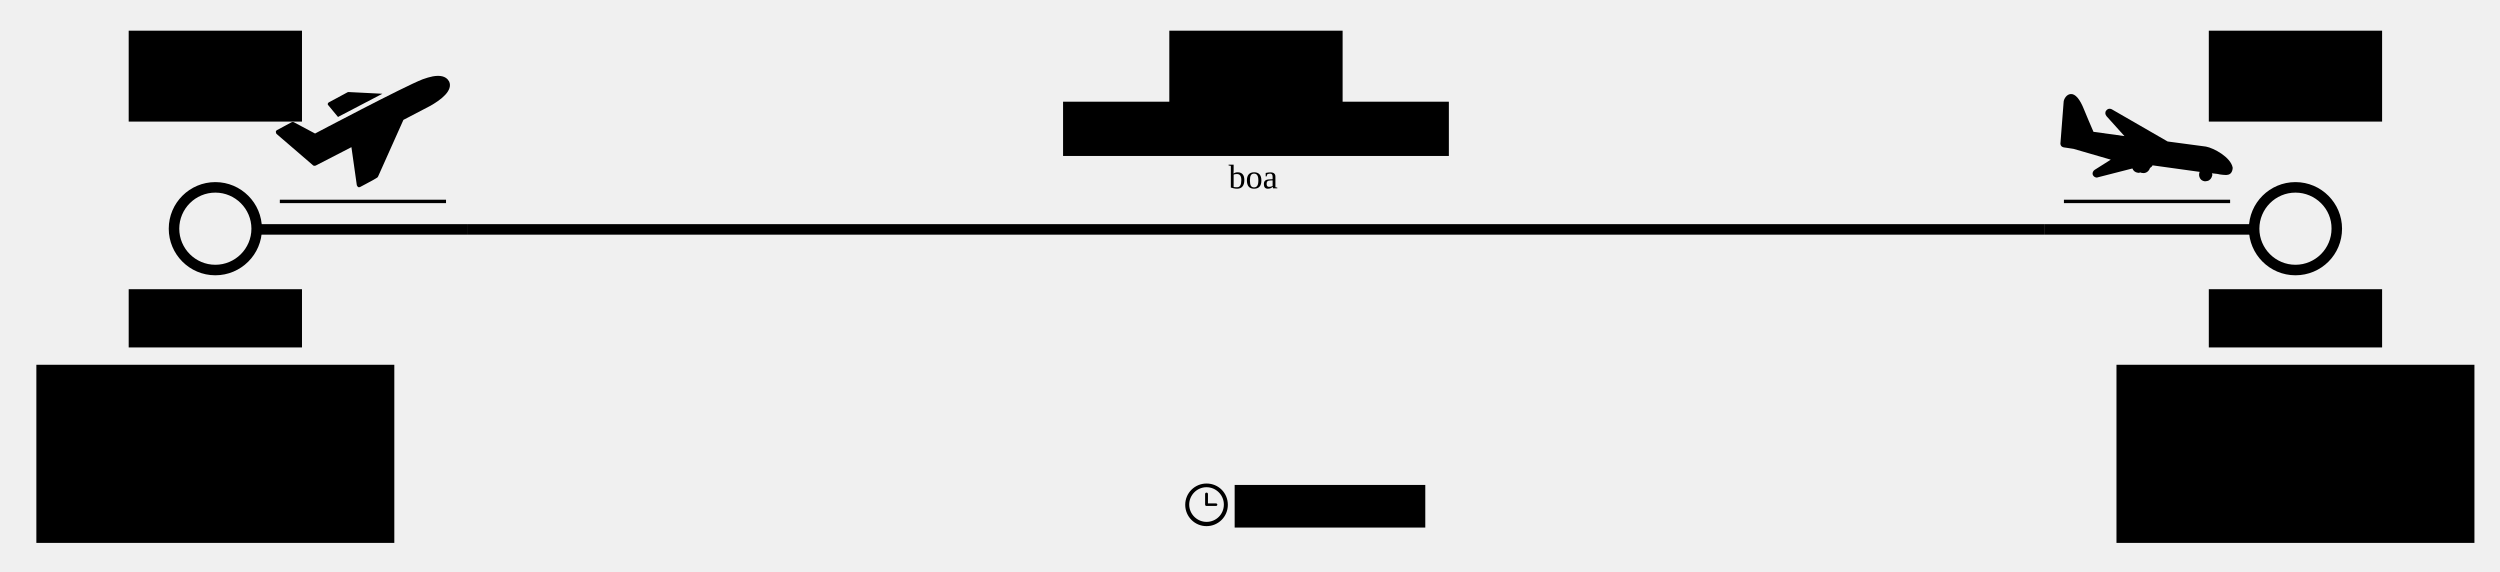
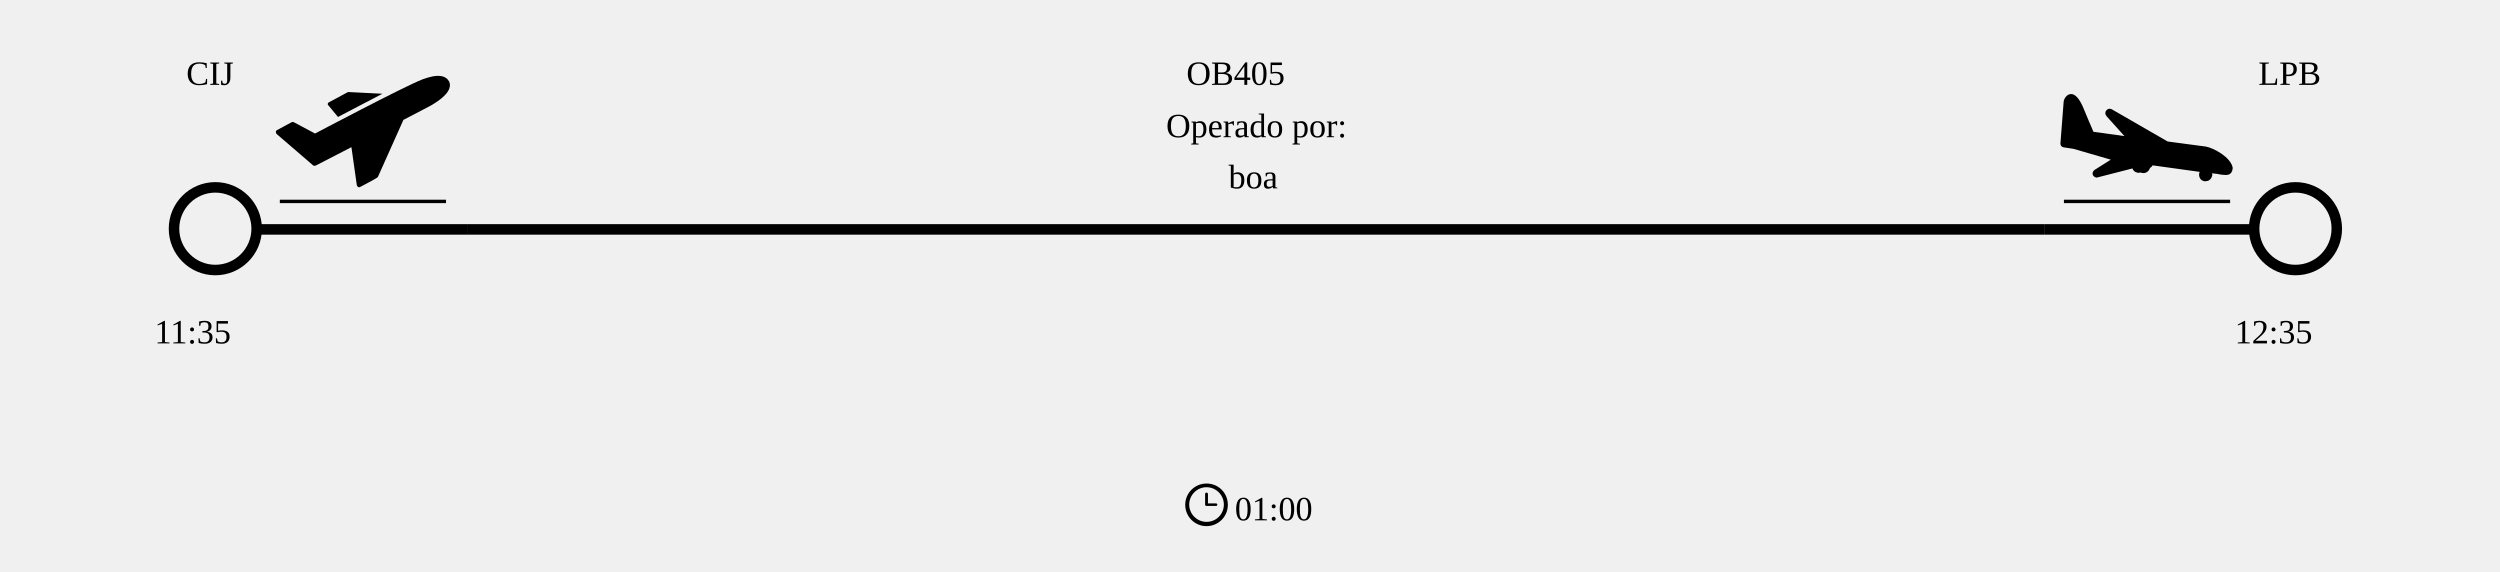
<svg xmlns="http://www.w3.org/2000/svg" version="1.1" id="Layer_1" x="0px" y="0px" viewBox="0 0 880 201" style="enable-background:new 0 0 880 201;" xml:space="preserve">
  <style type="text/css">
- 	.uno .st0{fill:none;}
- 	.uno .st1{fill:#2C4465;}
- 	.uno .st2{fill:#FFFFFF;}
- 	.uno .st4{font-size:23px;}
- 	.uno .st5{font-size:15px;}
- 	.uno .st7{font-size:12px;}
- 	.uno .st8{fill:none;stroke:#FFFFFF;stroke-width:0.25;stroke-miterlimit:10;}
+ 
</style>
  <g id="Layer_1_1_">
    <g>
      <g>
        <line class="st0" x1="112" y1="51.8" x2="123.1" y2="51.8" />
      </g>
      <g>
        <line class="st0" x1="117.6" y1="46.3" x2="117.6" y2="57.4" />
      </g>
      <g>
        <path class="st1" d="M134.6,33l-11.9-0.6c-0.1,0-0.3,0-0.4,0.1l-6.5,3.5c-0.2,0.1-0.4,0.3-0.4,0.5c-0.1,0.2,0,0.4,0.2,0.6     l3.4,4.1c0.1,0,0.1-0.1,0.1-0.1L134.6,33z" />
      </g>
      <g>
        <path class="st1" d="M158.1,28.7L158.1,28.7c-0.5-0.9-1.5-2-3.9-2c-2.5,0-5.2,1.2-5.4,1.2c-6.7,2.6-37.9,19.1-37.9,19.1l-7.5-4     c-0.2-0.1-0.5-0.1-0.7,0l-5.2,2.8c-0.2,0.1-0.4,0.3-0.4,0.6c0,0.2,0.1,0.5,0.2,0.7l12.9,11.1c0.2,0.2,0.6,0.2,0.9,0.1l12.6-6.5     l1.9,13.4c0.1,0.2,0.2,0.4,0.4,0.6c0.1,0.1,0.2,0.1,0.4,0.1c0.1,0,0.2,0,0.4-0.1c1.4-0.7,2.2-1.2,3-1.6s1.7-0.9,3-1.7     c0.1-0.1,0.2-0.2,0.3-0.4l8.9-19.9l9.2-4.8C155.4,35.1,159.5,31.8,158.1,28.7L158.1,28.7z" />
      </g>
    </g>
    <g>
      <path class="st2" d="M75.8,96.9c-9.1,0-16.4-7.4-16.4-16.4c0-9.1,7.4-16.4,16.4-16.4c9.1,0,16.4,7.4,16.4,16.4    C92.2,89.6,84.8,96.9,75.8,96.9z M75.8,67.8c-7,0-12.7,5.7-12.7,12.7s5.7,12.7,12.7,12.7s12.7-5.7,12.7-12.7    C88.5,73.5,82.8,67.8,75.8,67.8z" />
    </g>
    <g>
      <rect x="90.5" y="78.9" class="st2" width="73.9" height="3.7" />
    </g>
    <g>
      <rect x="98.5" y="70.3" class="st1" width="58.5" height="1.2" />
    </g>
  </g>
  <g id="Layer_2">
    <g>
      <rect x="164.4" y="78.9" class="st2" width="555.4" height="3.7" />
    </g>
  </g>
  <g id="Layer_3">
    <g>
      <g>
        <path class="st2" d="M808,96.9c-9.1,0-16.4-7.4-16.4-16.4c0-9.1,7.4-16.4,16.4-16.4c9.1,0,16.4,7.4,16.4,16.4     C824.4,89.6,817.1,96.9,808,96.9z M808,67.8c-7,0-12.7,5.7-12.7,12.7S801,93.2,808,93.2s12.7-5.7,12.7-12.7     C820.8,73.5,815,67.8,808,67.8z" />
      </g>
      <g>
        <rect x="719.8" y="78.9" class="st2" width="73.9" height="3.7" />
      </g>
    </g>
    <g>
      <g>
        <path class="st1" d="M776.5,51.6L763,49.8l-19.6-11.3c-0.2-0.1-0.4-0.2-0.6-0.2c-0.5-0.1-1,0.1-1.4,0.6c-0.5,0.6-0.4,1.4,0.1,2     l6.3,7l-10.9-1.5c-1.2-2.7-2.3-5.4-3.3-7.8c-1.5-3.8-3.1-5.6-4.7-5.5c-0.2,0-0.3,0.1-0.5,0.1c-1.3,0.4-2,2-2,2.7l-1.1,14.2     c-0.1,0.5,0,0.9,0.2,1.2c0.4,0.6,1.1,0.6,1.8,0.7l2.6,0.4l13.1,3.8l-5.7,3.6c-0.6,0.4-0.9,1.2-0.6,1.8c0.2,0.5,0.7,0.8,1.2,0.9     c0.2,0,0.4,0,0.6-0.1l12.1-3.1c0.3,0.8,1,1.4,1.9,1.5c0.3,0.1,0.6,0,0.9-0.1c0.2,0.1,0.5,0.2,0.8,0.2c1.2,0.2,2.3-0.7,2.6-1.8     c0.4-0.2,0.7-0.5,0.9-0.9l16.6,2.3c-0.1,0.2-0.2,0.5-0.2,0.7c-0.1,0.6,0.1,1.2,0.4,1.7s0.9,0.8,1.5,0.9c0.1,0,0.3,0,0.4,0     c0.2,0,0.4-0.1,0.6-0.1c0.9-0.2,1.5-1,1.7-1.9c0.1-0.2,0-0.6-0.1-0.8l1.8,0.2c0.4,0.1,0.7,0.1,1,0.2c0.8,0.1,1.5,0.2,2.2,0.2     c0.2,0,0.5-0.1,0.7-0.1c0.9-0.2,1.5-1,1.6-2.3V59C785.2,55.3,779.2,52.1,776.5,51.6L776.5,51.6z" />
      </g>
      <g>
        <rect x="726.5" y="70.3" class="st1" width="58.5" height="1.2" />
      </g>
    </g>
  </g>
-   <rect x="45.3" y="10.8" class="st0" width="61" height="32" />
  <text data="salida1" transform="matrix(1 0 0 1 65.5654 29.8763)" class="st2 st3 st4">CIJ</text>
-   <rect x="411.6" y="10.8" class="st0" width="61" height="32" />
  <text data="lineaVuelo1" transform="matrix(1 0 0 1 417.6066 29.8763)" class="st2 st3 st4">OB405</text>
-   <rect x="374.2" y="35.8" class="st0" width="135.8" height="19.1" />
  <text data="operado1" transform="matrix(1 0 0 1 410.4587 48.3028)" class="st2 st3 st5">
    <tspan x="0" y="0" class="st0 st3 st6">Operado por:</tspan>
    <tspan x="22" y="18" class="st0 st3 st6">boa</tspan>
  </text>
  <text transform="matrix(1 0 0 1 33.5726 134.7056)" class="st7">  </text>
  <text transform="matrix(1 0 0 1 118.4091 134.7056)" class="st7">  </text>
  <text transform="matrix(1 0 0 1 122.8962 152.7056)" class="st7"> </text>
-   <rect x="45.3" y="101.8" class="st0" width="61" height="20.5" />
  <text data="horaSalida1" transform="matrix(1 0 0 1 54.3909 120.8765)" class="st2 st3 st4">11:35</text>
-   <rect x="777.5" y="101.8" class="st0" width="61" height="20.5" />
  <text data="horaLlegada1" transform="matrix(1 0 0 1 786.63 120.8765)" class="st2 st3 st4">12:35</text>
-   <rect x="777.5" y="10.8" class="st0" width="61" height="32" />
  <text data="llegada1" transform="matrix(1 0 0 1 794.9573 29.8763)" class="st2 st3 st4">LPB</text>
  <line class="st8" x1="75.8" y1="191.1" x2="808" y2="191.1" />
  <g>
-     <rect x="434.6" y="170.7" class="st0" width="67.1" height="15" />
    <text data="duracion1" transform="matrix(1 0 0 1 434.6813 183.1512)" class="st2 st3 st5">01:00</text>
    <g>
      <path class="st1" d="M428,177.2h-2.8v-3.3c0-0.3-0.2-0.5-0.5-0.5s-0.5,0.2-0.5,0.5v3.7c0,0.3,0.2,0.5,0.5,0.5h3.3    c0.3,0,0.5-0.2,0.5-0.5C428.5,177.4,428.3,177.2,428,177.2L428,177.2z" />
      <path class="st1" d="M424.7,170.2c-4.1,0-7.5,3.3-7.5,7.5c0,4.1,3.3,7.5,7.5,7.5c4.1,0,7.5-3.3,7.5-7.5S428.9,170.2,424.7,170.2z     M424.7,183.7c-3.3,0-6.1-2.7-6.1-6.1c0-3.3,2.7-6.1,6.1-6.1c3.3,0,6.1,2.7,6.1,6.1S428.1,183.7,424.7,183.7z" />
    </g>
  </g>
-   <rect x="12.8" y="128.4" class="st0" width="126" height="62.7" />
  <text data="aeropuertoSalida1" transform="matrix(1 0 0 1 17.1423 140.8712)" />
-   <rect x="745" y="128.4" class="st0" width="126" height="62.7" />
-   <text data="aeropuertoLlegada1" transform="matrix(1 0 0 1 749.3429 140.8712)" />
+   <text data="aeropuertoLlegada1" transform="matrix(1 0 0 1 720.3429 140.8712)" />
</svg>
